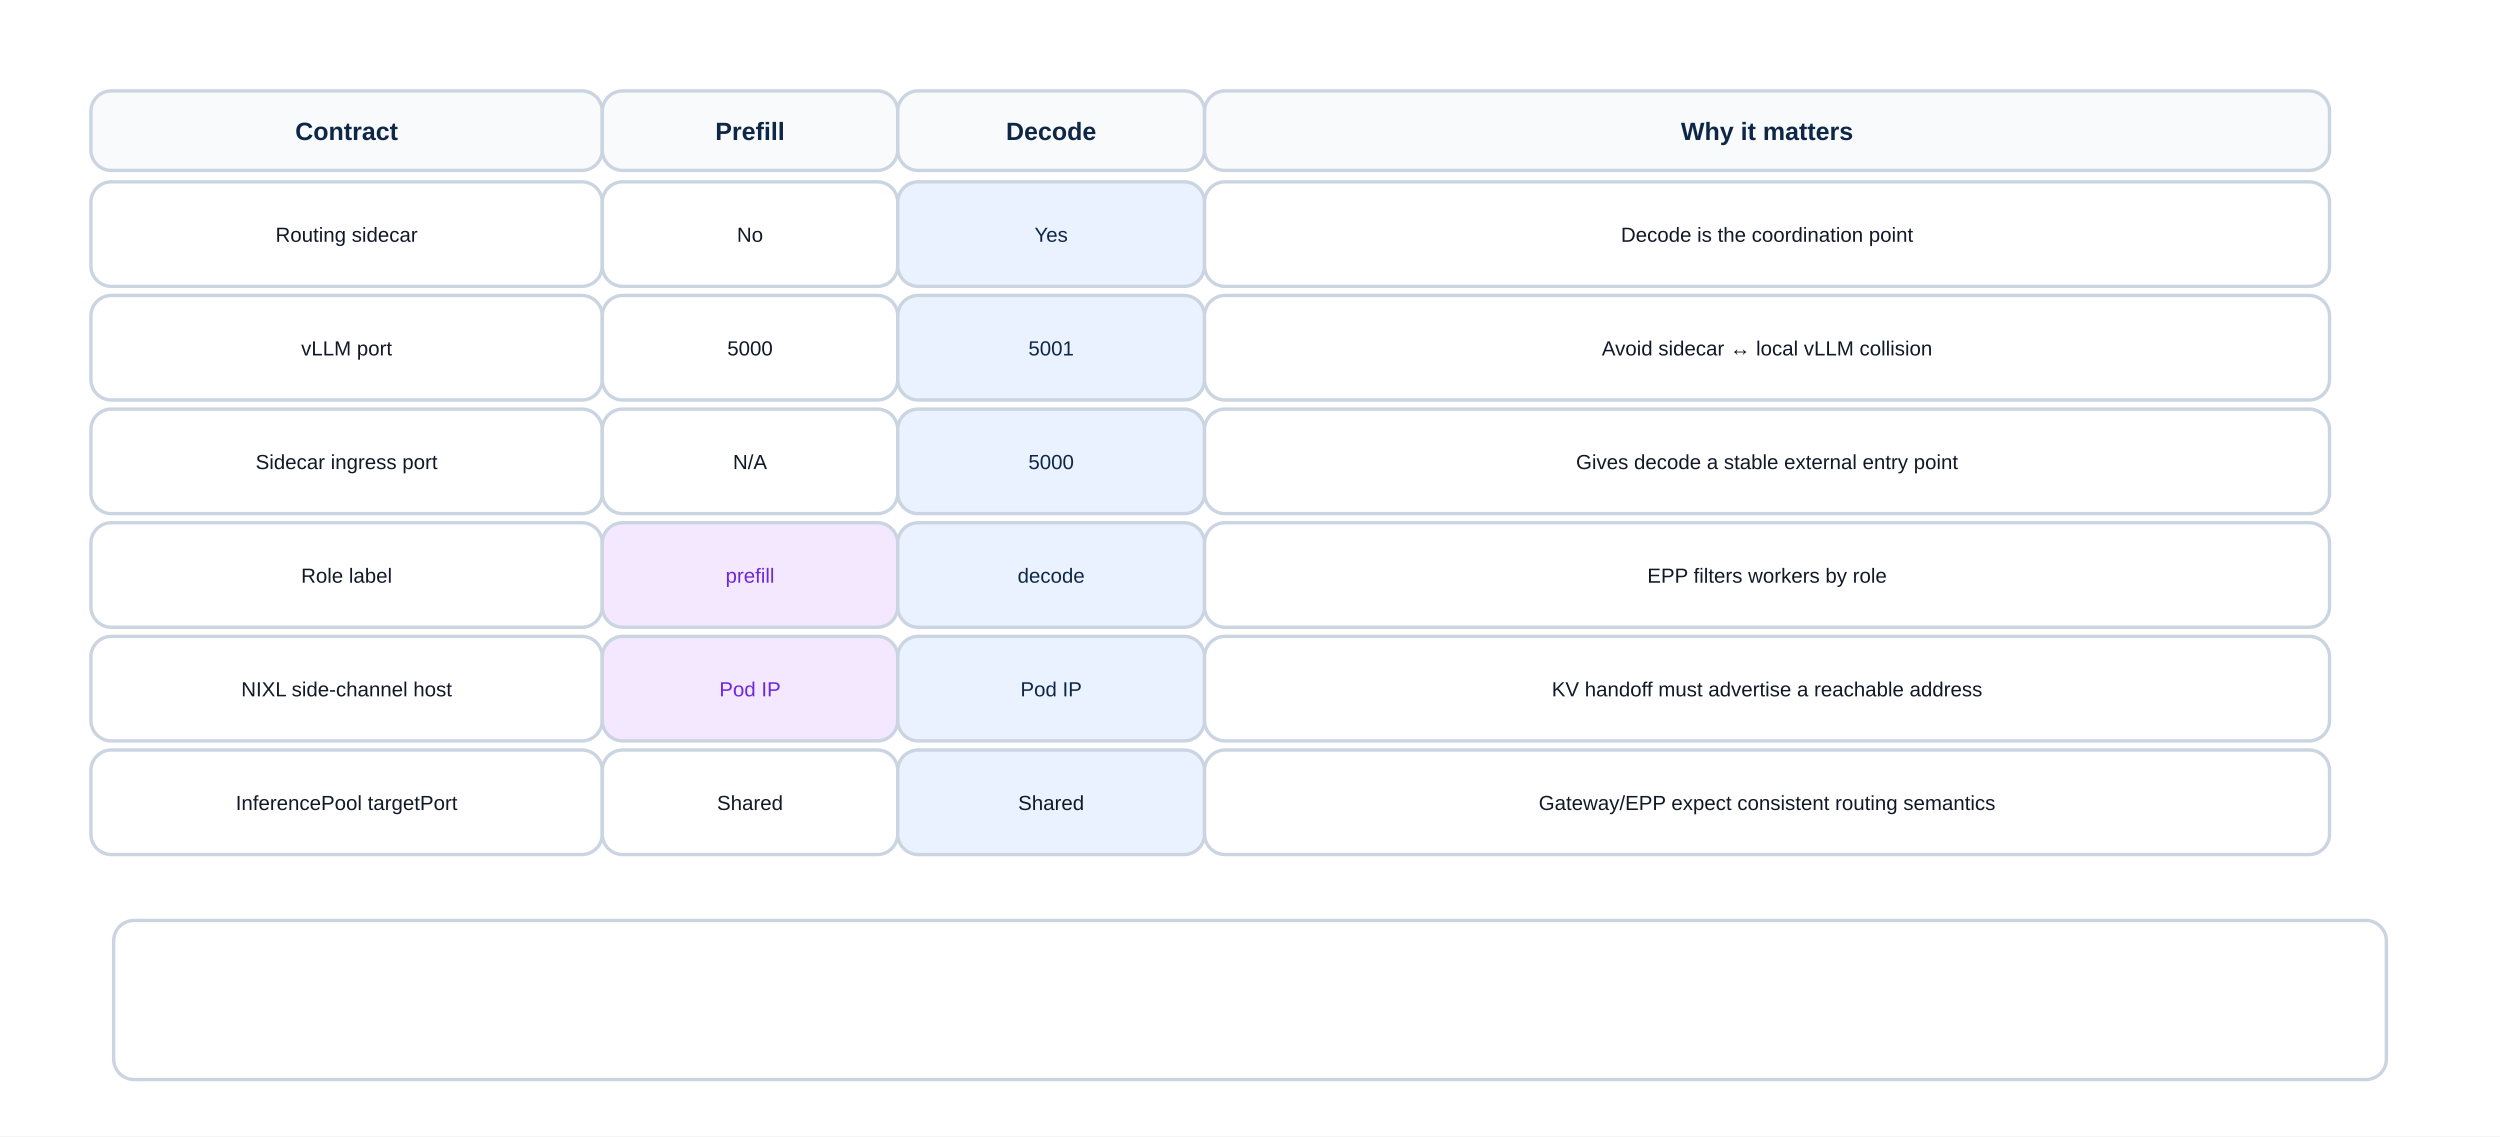
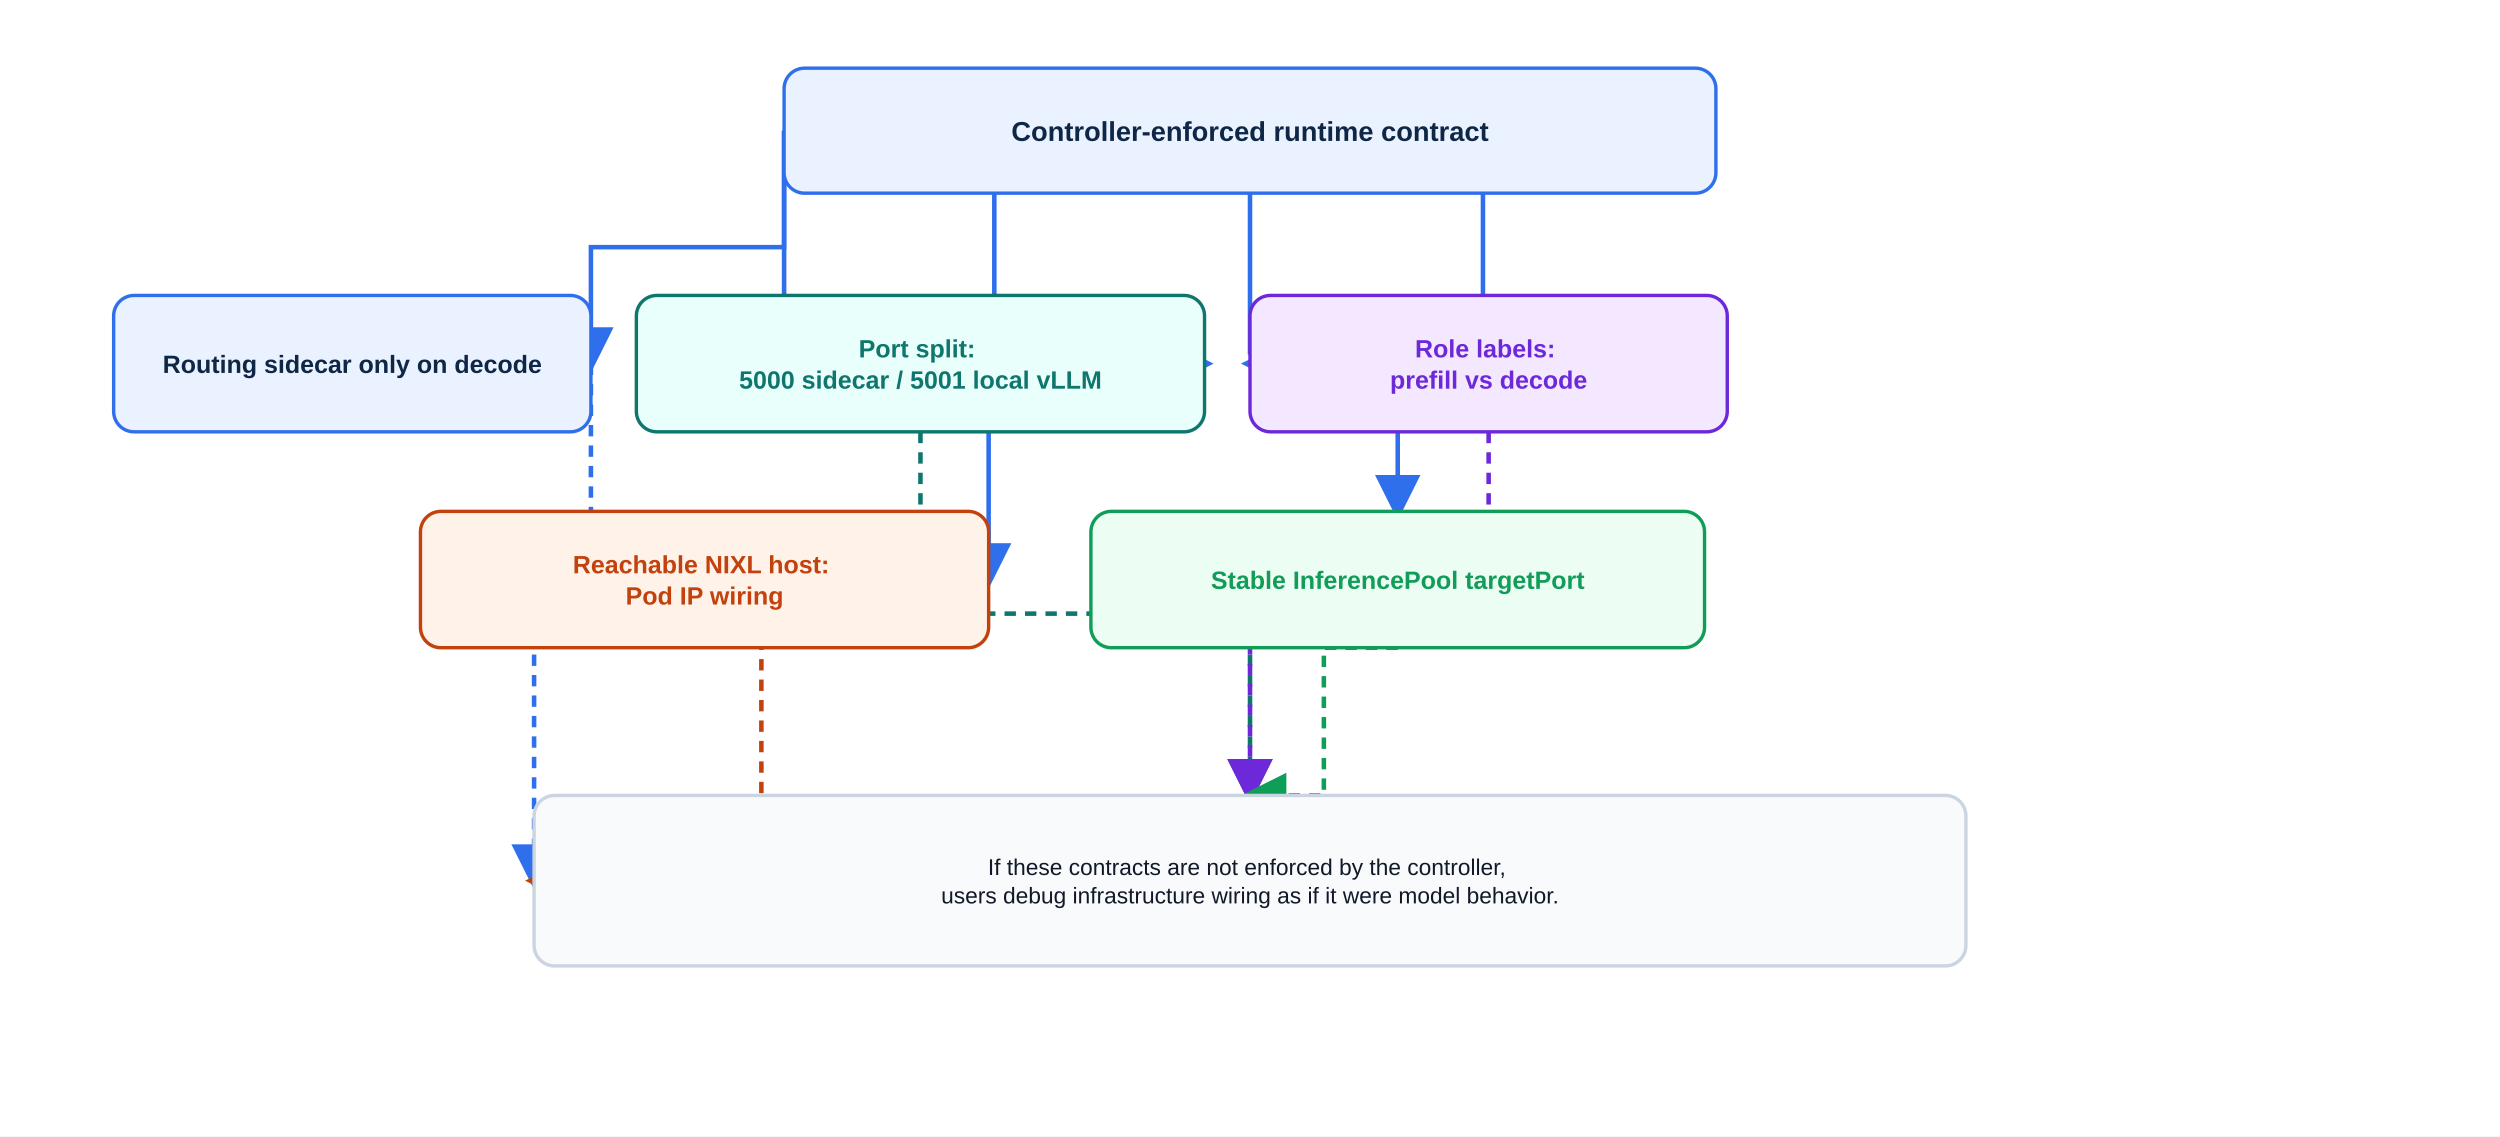
<svg xmlns="http://www.w3.org/2000/svg" width="2200" height="1000" viewBox="0 0 2200 1000">
  <defs>
- </defs>
+     <marker id="solid1" markerWidth="10" markerHeight="10" refX="8" refY="5" orient="auto" markerUnits="strokeWidth">
+       <path d="M 0 0 L 10 5 L 0 10 z" fill="#2F6FEB" />
+     </marker>
+     <marker id="dash2" markerWidth="10" markerHeight="10" refX="8" refY="5" orient="auto" markerUnits="strokeWidth">
+       <path d="M 0 0 L 10 5 L 0 10 z" fill="#2F6FEB" />
+     </marker>
+     <marker id="dash3" markerWidth="10" markerHeight="10" refX="8" refY="5" orient="auto" markerUnits="strokeWidth">
+       <path d="M 0 0 L 10 5 L 0 10 z" fill="#0F766E" />
+     </marker>
+     <marker id="dash4" markerWidth="10" markerHeight="10" refX="8" refY="5" orient="auto" markerUnits="strokeWidth">
+       <path d="M 0 0 L 10 5 L 0 10 z" fill="#6D28D9" />
+     </marker>
+     <marker id="dash5" markerWidth="10" markerHeight="10" refX="8" refY="5" orient="auto" markerUnits="strokeWidth">
+       <path d="M 0 0 L 10 5 L 0 10 z" fill="#C2410C" />
+     </marker>
+     <marker id="dash6" markerWidth="10" markerHeight="10" refX="8" refY="5" orient="auto" markerUnits="strokeWidth">
+       <path d="M 0 0 L 10 5 L 0 10 z" fill="#0F9D58" />
+     </marker>
+   </defs>
  <rect x="0" y="0" width="2200" height="1000" fill="#FFFFFF" />
-   <rect x="80.0" y="80.0" width="450.0" height="70.0" rx="18" ry="18" fill="#F8FAFC" stroke="#CBD5E1" stroke-width="3" />
-   <text x="305.0" y="123.2" text-anchor="middle" font-family="Aptos, Arial, sans-serif" font-size="22" font-weight="700" fill="#0F2747">
-     <tspan x="305.0" dy="0.0">Contract</tspan>
+   <path d="M 690.0 115.0 L 690.0 217.5 L 520.0 217.5 L 520.0 320.0" fill="none" stroke="#2F6FEB" stroke-width="4" marker-end="url(#solid1)" />
+   <path d="M 690.0 115.0 L 875.0 115.0 L 875.0 320.0 L 1060.0 320.0" fill="none" stroke="#2F6FEB" stroke-width="4" marker-end="url(#solid1)" />
+   <path d="M 1510.0 115.0 L 1305.0 115.0 L 1305.0 320.0 L 1100.0 320.0" fill="none" stroke="#2F6FEB" stroke-width="4" marker-end="url(#solid1)" />
+   <path d="M 690.0 115.0 L 690.0 312.5 L 870.0 312.5 L 870.0 510.0" fill="none" stroke="#2F6FEB" stroke-width="4" marker-end="url(#solid1)" />
+   <path d="M 1100.0 170.0 L 1100.0 310.0 L 1230.0 310.0 L 1230.0 450.0" fill="none" stroke="#2F6FEB" stroke-width="4" marker-end="url(#solid1)" />
+   <path d="M 520.0 320.0 L 520.0 547.5 L 470.0 547.5 L 470.0 775.0" fill="none" stroke="#2F6FEB" stroke-width="4" stroke-dasharray="10 8" marker-end="url(#dash2)" />
+   <path d="M 810.0 380.0 L 810.0 540.0 L 1100.0 540.0 L 1100.0 700.0" fill="none" stroke="#0F766E" stroke-width="4" stroke-dasharray="10 8" marker-end="url(#dash3)" />
+   <path d="M 1310.0 380.0 L 1310.0 540.0 L 1100.0 540.0 L 1100.0 700.0" fill="none" stroke="#6D28D9" stroke-width="4" stroke-dasharray="10 8" marker-end="url(#dash4)" />
+   <path d="M 870.0 510.0 L 670.0 510.0 L 670.0 775.0 L 470.0 775.0" fill="none" stroke="#C2410C" stroke-width="4" stroke-dasharray="10 8" marker-end="url(#dash5)" />
+   <path d="M 1230.0 570.0 L 1165.0 570.0 L 1165.0 700.0 L 1100.0 700.0" fill="none" stroke="#0F9D58" stroke-width="4" stroke-dasharray="10 8" marker-end="url(#dash6)" />
+   <rect x="690.0" y="60.0" width="820.0" height="110.0" rx="18" ry="18" fill="#EAF2FF" stroke="#2F6FEB" stroke-width="3" />
+   <text x="1100.0" y="124.0" text-anchor="middle" font-family="Aptos, Arial, sans-serif" font-size="24" font-weight="700" fill="#0F2747">
+     <tspan x="1100.0" dy="0.0">Controller-enforced runtime contract</tspan>
  </text>
-   <rect x="530.0" y="80.0" width="260.0" height="70.0" rx="18" ry="18" fill="#F8FAFC" stroke="#CBD5E1" stroke-width="3" />
-   <text x="660.0" y="123.2" text-anchor="middle" font-family="Aptos, Arial, sans-serif" font-size="22" font-weight="700" fill="#0F2747">
-     <tspan x="660.0" dy="0.0">Prefill</tspan>
+   <rect x="100.0" y="260.0" width="420.0" height="120.0" rx="18" ry="18" fill="#EAF2FF" stroke="#2F6FEB" stroke-width="3" />
+   <text x="310.0" y="328.2" text-anchor="middle" font-family="Aptos, Arial, sans-serif" font-size="22" font-weight="700" fill="#0F2747">
+     <tspan x="310.0" dy="0.0">Routing sidecar only on decode</tspan>
  </text>
-   <rect x="790.0" y="80.0" width="270.0" height="70.0" rx="18" ry="18" fill="#F8FAFC" stroke="#CBD5E1" stroke-width="3" />
-   <text x="925.0" y="123.2" text-anchor="middle" font-family="Aptos, Arial, sans-serif" font-size="22" font-weight="700" fill="#0F2747">
-     <tspan x="925.0" dy="0.0">Decode</tspan>
+   <rect x="560.0" y="260.0" width="500.0" height="120.0" rx="18" ry="18" fill="#E8FFFB" stroke="#0F766E" stroke-width="3" />
+   <text x="810.0" y="314.5" text-anchor="middle" font-family="Aptos, Arial, sans-serif" font-size="22" font-weight="700" fill="#0F766E">
+     <tspan x="810.0" dy="0.0">Port split:</tspan>
+     <tspan x="810.0" dy="27.5">5000 sidecar / 5001 local vLLM</tspan>
  </text>
-   <rect x="1060.0" y="80.0" width="990.0" height="70.0" rx="18" ry="18" fill="#F8FAFC" stroke="#CBD5E1" stroke-width="3" />
-   <text x="1555.0" y="123.2" text-anchor="middle" font-family="Aptos, Arial, sans-serif" font-size="22" font-weight="700" fill="#0F2747">
-     <tspan x="1555.0" dy="0.0">Why it matters</tspan>
+   <rect x="1100.0" y="260.0" width="420.0" height="120.0" rx="18" ry="18" fill="#F3E8FF" stroke="#6D28D9" stroke-width="3" />
+   <text x="1310.0" y="314.5" text-anchor="middle" font-family="Aptos, Arial, sans-serif" font-size="22" font-weight="700" fill="#6D28D9">
+     <tspan x="1310.0" dy="0.0">Role labels:</tspan>
+     <tspan x="1310.0" dy="27.5">prefill vs decode</tspan>
  </text>
-   <rect x="80.0" y="160.0" width="450.0" height="92.0" rx="18" ry="18" fill="#FFFFFF" stroke="#CBD5E1" stroke-width="3" />
-   <text x="305.0" y="212.8" text-anchor="middle" font-family="Aptos, Arial, sans-serif" font-size="18" font-weight="400" fill="#111827">
-     <tspan x="305.0" dy="0.0">Routing sidecar</tspan>
+   <rect x="370.0" y="450.0" width="500.0" height="120.0" rx="18" ry="18" fill="#FFF2E8" stroke="#C2410C" stroke-width="3" />
+   <text x="620.0" y="504.5" text-anchor="middle" font-family="Aptos, Arial, sans-serif" font-size="22" font-weight="700" fill="#C2410C">
+     <tspan x="620.0" dy="0.0">Reachable NIXL host:</tspan>
+     <tspan x="620.0" dy="27.5">Pod IP wiring</tspan>
  </text>
-   <rect x="530.0" y="160.0" width="260.0" height="92.0" rx="18" ry="18" fill="#FFFFFF" stroke="#CBD5E1" stroke-width="3" />
-   <text x="660.0" y="212.8" text-anchor="middle" font-family="Aptos, Arial, sans-serif" font-size="18" font-weight="400" fill="#111827">
-     <tspan x="660.0" dy="0.0">No</tspan>
+   <rect x="960.0" y="450.0" width="540.0" height="120.0" rx="18" ry="18" fill="#ECFDF3" stroke="#0F9D58" stroke-width="3" />
+   <text x="1230.0" y="518.2" text-anchor="middle" font-family="Aptos, Arial, sans-serif" font-size="22" font-weight="700" fill="#0F9D58">
+     <tspan x="1230.0" dy="0.0">Stable InferencePool targetPort</tspan>
  </text>
-   <rect x="790.0" y="160.0" width="270.0" height="92.0" rx="18" ry="18" fill="#EAF2FF" stroke="#CBD5E1" stroke-width="3" />
-   <text x="925.0" y="212.8" text-anchor="middle" font-family="Aptos, Arial, sans-serif" font-size="18" font-weight="400" fill="#0F2747">
-     <tspan x="925.0" dy="0.0">Yes</tspan>
+   <rect x="470.0" y="700.0" width="1260.0" height="150.0" rx="18" ry="18" fill="#F8FAFC" stroke="#CBD5E1" stroke-width="3" />
+   <text x="1100.0" y="770.0" text-anchor="middle" font-family="Aptos, Arial, sans-serif" font-size="20" font-weight="400" fill="#111827">
+     <tspan x="1100.0" dy="0.0">If these contracts are not enforced by the controller,</tspan>
+     <tspan x="1100.0" dy="25.0">users debug infrastructure wiring as if it were model behavior.</tspan>
  </text>
-   <rect x="1060.0" y="160.0" width="990.0" height="92.0" rx="18" ry="18" fill="#FFFFFF" stroke="#CBD5E1" stroke-width="3" />
-   <text x="1555.0" y="212.8" text-anchor="middle" font-family="Aptos, Arial, sans-serif" font-size="18" font-weight="400" fill="#111827">
-     <tspan x="1555.0" dy="0.0">Decode is the coordination point</tspan>
-   </text>
-   <rect x="80.0" y="260.0" width="450.0" height="92.0" rx="18" ry="18" fill="#FFFFFF" stroke="#CBD5E1" stroke-width="3" />
-   <text x="305.0" y="312.8" text-anchor="middle" font-family="Aptos, Arial, sans-serif" font-size="18" font-weight="400" fill="#111827">
-     <tspan x="305.0" dy="0.0">vLLM port</tspan>
-   </text>
-   <rect x="530.0" y="260.0" width="260.0" height="92.0" rx="18" ry="18" fill="#FFFFFF" stroke="#CBD5E1" stroke-width="3" />
-   <text x="660.0" y="312.8" text-anchor="middle" font-family="Aptos, Arial, sans-serif" font-size="18" font-weight="400" fill="#111827">
-     <tspan x="660.0" dy="0.0">5000</tspan>
-   </text>
-   <rect x="790.0" y="260.0" width="270.0" height="92.0" rx="18" ry="18" fill="#EAF2FF" stroke="#CBD5E1" stroke-width="3" />
-   <text x="925.0" y="312.8" text-anchor="middle" font-family="Aptos, Arial, sans-serif" font-size="18" font-weight="400" fill="#0F2747">
-     <tspan x="925.0" dy="0.0">5001</tspan>
-   </text>
-   <rect x="1060.0" y="260.0" width="990.0" height="92.0" rx="18" ry="18" fill="#FFFFFF" stroke="#CBD5E1" stroke-width="3" />
-   <text x="1555.0" y="312.8" text-anchor="middle" font-family="Aptos, Arial, sans-serif" font-size="18" font-weight="400" fill="#111827">
-     <tspan x="1555.0" dy="0.0">Avoid sidecar ↔ local vLLM collision</tspan>
-   </text>
-   <rect x="80.0" y="360.0" width="450.0" height="92.0" rx="18" ry="18" fill="#FFFFFF" stroke="#CBD5E1" stroke-width="3" />
-   <text x="305.0" y="412.8" text-anchor="middle" font-family="Aptos, Arial, sans-serif" font-size="18" font-weight="400" fill="#111827">
-     <tspan x="305.0" dy="0.0">Sidecar ingress port</tspan>
-   </text>
-   <rect x="530.0" y="360.0" width="260.0" height="92.0" rx="18" ry="18" fill="#FFFFFF" stroke="#CBD5E1" stroke-width="3" />
-   <text x="660.0" y="412.8" text-anchor="middle" font-family="Aptos, Arial, sans-serif" font-size="18" font-weight="400" fill="#111827">
-     <tspan x="660.0" dy="0.0">N/A</tspan>
-   </text>
-   <rect x="790.0" y="360.0" width="270.0" height="92.0" rx="18" ry="18" fill="#EAF2FF" stroke="#CBD5E1" stroke-width="3" />
-   <text x="925.0" y="412.8" text-anchor="middle" font-family="Aptos, Arial, sans-serif" font-size="18" font-weight="400" fill="#0F2747">
-     <tspan x="925.0" dy="0.0">5000</tspan>
-   </text>
-   <rect x="1060.0" y="360.0" width="990.0" height="92.0" rx="18" ry="18" fill="#FFFFFF" stroke="#CBD5E1" stroke-width="3" />
-   <text x="1555.0" y="412.8" text-anchor="middle" font-family="Aptos, Arial, sans-serif" font-size="18" font-weight="400" fill="#111827">
-     <tspan x="1555.0" dy="0.0">Gives decode a stable external entry point</tspan>
-   </text>
-   <rect x="80.0" y="460.0" width="450.0" height="92.0" rx="18" ry="18" fill="#FFFFFF" stroke="#CBD5E1" stroke-width="3" />
-   <text x="305.0" y="512.8" text-anchor="middle" font-family="Aptos, Arial, sans-serif" font-size="18" font-weight="400" fill="#111827">
-     <tspan x="305.0" dy="0.0">Role label</tspan>
-   </text>
-   <rect x="530.0" y="460.0" width="260.0" height="92.0" rx="18" ry="18" fill="#F3E8FF" stroke="#CBD5E1" stroke-width="3" />
-   <text x="660.0" y="512.8" text-anchor="middle" font-family="Aptos, Arial, sans-serif" font-size="18" font-weight="400" fill="#6D28D9">
-     <tspan x="660.0" dy="0.0">prefill</tspan>
-   </text>
-   <rect x="790.0" y="460.0" width="270.0" height="92.0" rx="18" ry="18" fill="#EAF2FF" stroke="#CBD5E1" stroke-width="3" />
-   <text x="925.0" y="512.8" text-anchor="middle" font-family="Aptos, Arial, sans-serif" font-size="18" font-weight="400" fill="#0F2747">
-     <tspan x="925.0" dy="0.0">decode</tspan>
-   </text>
-   <rect x="1060.0" y="460.0" width="990.0" height="92.0" rx="18" ry="18" fill="#FFFFFF" stroke="#CBD5E1" stroke-width="3" />
-   <text x="1555.0" y="512.8" text-anchor="middle" font-family="Aptos, Arial, sans-serif" font-size="18" font-weight="400" fill="#111827">
-     <tspan x="1555.0" dy="0.0">EPP filters workers by role</tspan>
-   </text>
-   <rect x="80.0" y="560.0" width="450.0" height="92.0" rx="18" ry="18" fill="#FFFFFF" stroke="#CBD5E1" stroke-width="3" />
-   <text x="305.0" y="612.8" text-anchor="middle" font-family="Aptos, Arial, sans-serif" font-size="18" font-weight="400" fill="#111827">
-     <tspan x="305.0" dy="0.0">NIXL side-channel host</tspan>
-   </text>
-   <rect x="530.0" y="560.0" width="260.0" height="92.0" rx="18" ry="18" fill="#F3E8FF" stroke="#CBD5E1" stroke-width="3" />
-   <text x="660.0" y="612.8" text-anchor="middle" font-family="Aptos, Arial, sans-serif" font-size="18" font-weight="400" fill="#6D28D9">
-     <tspan x="660.0" dy="0.0">Pod IP</tspan>
-   </text>
-   <rect x="790.0" y="560.0" width="270.0" height="92.0" rx="18" ry="18" fill="#EAF2FF" stroke="#CBD5E1" stroke-width="3" />
-   <text x="925.0" y="612.8" text-anchor="middle" font-family="Aptos, Arial, sans-serif" font-size="18" font-weight="400" fill="#0F2747">
-     <tspan x="925.0" dy="0.0">Pod IP</tspan>
-   </text>
-   <rect x="1060.0" y="560.0" width="990.0" height="92.0" rx="18" ry="18" fill="#FFFFFF" stroke="#CBD5E1" stroke-width="3" />
-   <text x="1555.0" y="612.8" text-anchor="middle" font-family="Aptos, Arial, sans-serif" font-size="18" font-weight="400" fill="#111827">
-     <tspan x="1555.0" dy="0.0">KV handoff must advertise a reachable address</tspan>
-   </text>
-   <rect x="80.0" y="660.0" width="450.0" height="92.0" rx="18" ry="18" fill="#FFFFFF" stroke="#CBD5E1" stroke-width="3" />
-   <text x="305.0" y="712.8" text-anchor="middle" font-family="Aptos, Arial, sans-serif" font-size="18" font-weight="400" fill="#111827">
-     <tspan x="305.0" dy="0.0">InferencePool targetPort</tspan>
-   </text>
-   <rect x="530.0" y="660.0" width="260.0" height="92.0" rx="18" ry="18" fill="#FFFFFF" stroke="#CBD5E1" stroke-width="3" />
-   <text x="660.0" y="712.8" text-anchor="middle" font-family="Aptos, Arial, sans-serif" font-size="18" font-weight="400" fill="#111827">
-     <tspan x="660.0" dy="0.0">Shared</tspan>
-   </text>
-   <rect x="790.0" y="660.0" width="270.0" height="92.0" rx="18" ry="18" fill="#EAF2FF" stroke="#CBD5E1" stroke-width="3" />
-   <text x="925.0" y="712.8" text-anchor="middle" font-family="Aptos, Arial, sans-serif" font-size="18" font-weight="400" fill="#111827">
-     <tspan x="925.0" dy="0.0">Shared</tspan>
-   </text>
-   <rect x="1060.0" y="660.0" width="990.0" height="92.0" rx="18" ry="18" fill="#FFFFFF" stroke="#CBD5E1" stroke-width="3" />
-   <text x="1555.0" y="712.8" text-anchor="middle" font-family="Aptos, Arial, sans-serif" font-size="18" font-weight="400" fill="#111827">
-     <tspan x="1555.0" dy="0.0">Gateway/EPP expect consistent routing semantics</tspan>
-   </text>
-   <rect x="100.0" y="810.0" width="2000.0" height="140.0" rx="18" ry="18" fill="#FFFFFF" stroke="#CBD5E1" stroke-width="3" />
</svg>
